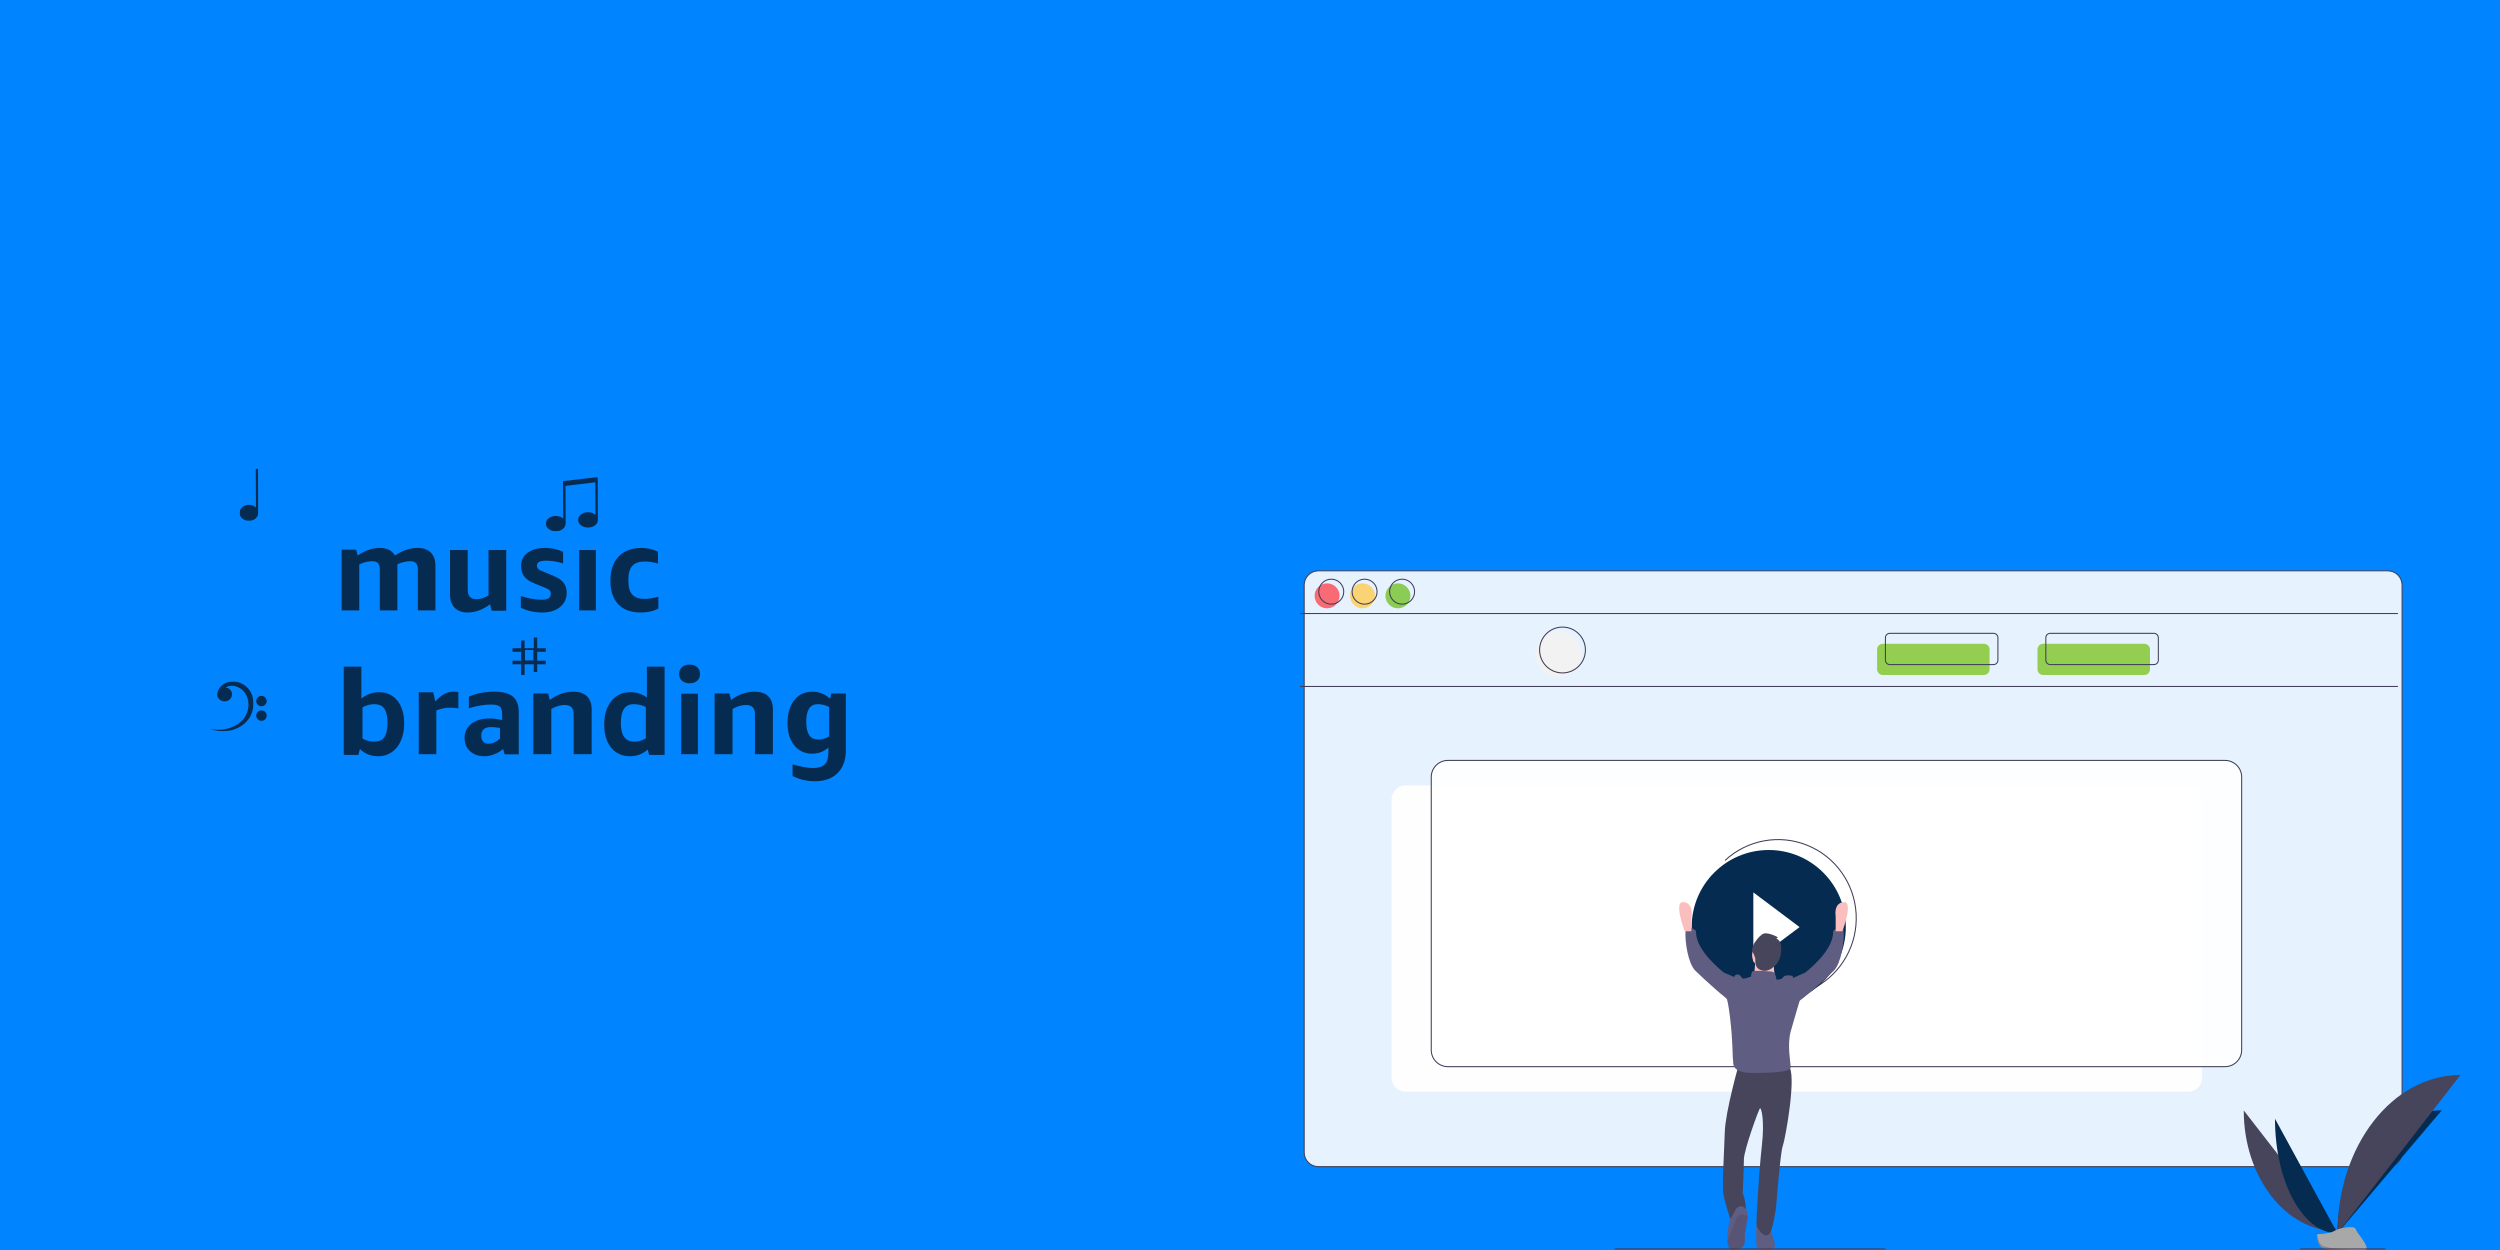
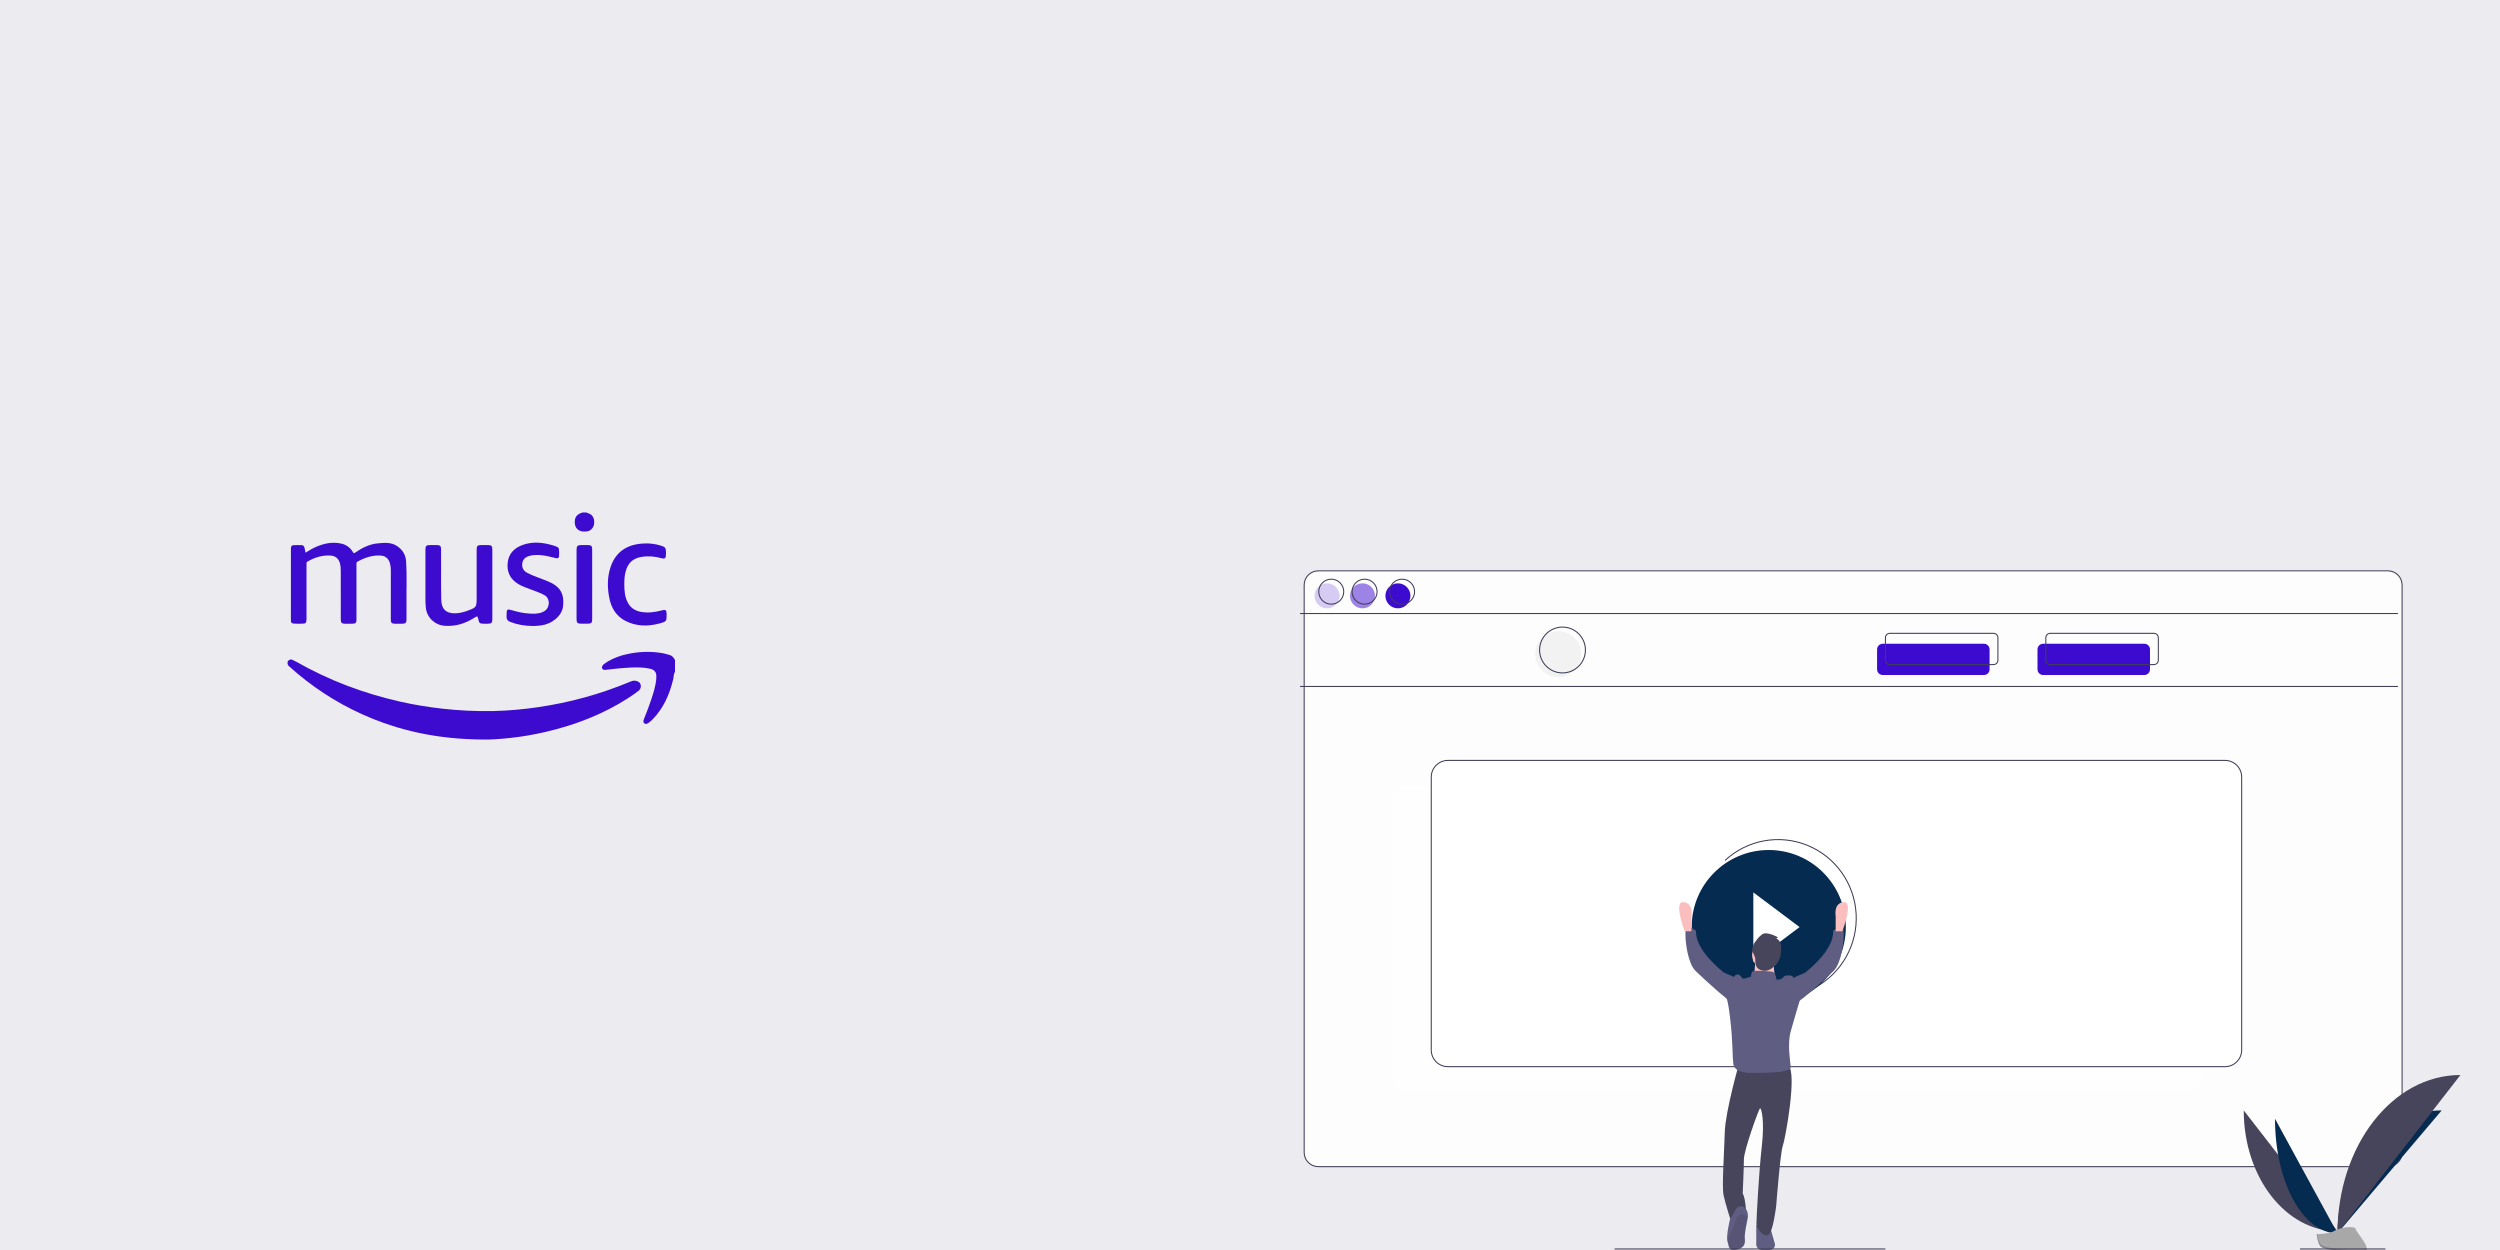
- <svg xmlns="http://www.w3.org/2000/svg" xmlns:xlink="http://www.w3.org/1999/xlink" width="1200px" height="600px" viewBox="0 0 1200 600" version="1.1">
-   <defs>
-     <polygon id="path-1" points="0 0 8 0 8 25 0 25" />
-     <polygon id="path-3" points="0 0 9 0 9 25 0 25" />
-     <polygon id="path-5" points="3e-05 0.108 20.678 0.108 20.678 24 3e-05 24" />
-     <polygon id="path-7" points="0 0 25 0 25 26 0 26" />
-   </defs>
-   <g id="music_branding_hero" stroke="none" stroke-width="1" fill="none" fill-rule="evenodd">
-     <rect fill="#0084FF" x="0" y="0" width="1200" height="600" />
-     <g id="undraw_media_player_ylg8" transform="translate(624, 274)">
-       <path d="M225.353,326 L221.879,326 C220.289,326 219,324.783 219,323.281 L219,314 L225.353,314 L227.907,322.843 C228.124,323.594 227.957,324.398 227.457,325.018 C226.956,325.637 226.178,326 225.353,326 L225.353,326 Z" id="Path" fill="#605D82" fill-rule="nonzero" />
-       <rect id="Rectangle" fill="#F2F2F2" fill-rule="nonzero" x="44" y="103" width="389" height="147" rx="6.612" />
-       <rect id="Rectangle" stroke="#3F3D56" stroke-width="0.5" fill-opacity="0.9" fill="#FFFFFF" x="2" y="0" width="527" height="286" rx="6.819" />
-       <line x1="0" y1="20.5" x2="527" y2="20.5" id="Path" stroke="#3F3D56" stroke-width="0.5" />
-       <line x1="0" y1="55.5" x2="527" y2="55.5" id="Path" stroke="#3F3D56" stroke-width="0.5" />
-       <circle id="Oval" fill="#F86B75" fill-rule="nonzero" cx="13" cy="12" r="6" />
-       <circle id="Oval" fill="#FAD375" fill-rule="nonzero" cx="30" cy="12" r="6" />
-       <circle id="Oval" fill="#8BCC55" fill-rule="nonzero" cx="47" cy="12" r="6" />
-       <circle id="Oval" stroke="#3F3D56" stroke-width="0.5" cx="15" cy="10" r="6" />
-       <circle id="Oval" stroke="#3F3D56" stroke-width="0.5" cx="31" cy="10" r="6" />
-       <circle id="Oval" stroke="#3F3D56" stroke-width="0.5" cx="49" cy="10" r="6" />
-       <circle id="Oval" fill="#F2F2F2" fill-rule="nonzero" cx="124" cy="40" r="11" />
-       <circle id="Oval" stroke="#3F3D56" stroke-width="0.5" cx="126" cy="38" r="11" />
-       <rect id="Rectangle" fill="#94CE51" fill-rule="nonzero" x="277" y="35" width="54" height="15" rx="2.712" />
-       <rect id="Rectangle" fill="#94CE51" fill-rule="nonzero" x="354" y="35" width="54" height="15" rx="2.712" />
-       <rect id="Rectangle" stroke="#3F3D56" stroke-width="0.5" x="281" y="30" width="54" height="15" rx="2.111" />
-       <rect id="Rectangle" stroke="#3F3D56" stroke-width="0.5" x="358" y="30" width="54" height="15" rx="2.111" />
-       <rect id="Rectangle" stroke="#3F3D56" stroke-width="0.5" fill-opacity="0.9" fill="#FFFFFF" x="63" y="91" width="389" height="147" rx="8.002" />
-       <path d="M247.214,200 C260.033,193.083 267.722,179.34 266.946,164.731 C266.171,150.122 257.07,137.28 243.592,131.775 C230.114,126.27 214.686,129.093 204,139.021 M221.952,156.186 L221.952,149.76 L244.472,166.744 L239.287,170.342" id="Shape" stroke="#3F3D56" stroke-width="0.5" />
-       <path d="M225,134 C204.565,134 188,150.565 188,171 C188,191.435 204.565,208 225,208 C245.435,208 262,191.435 262,171 C261.991,150.569 245.431,134.009 225,134 Z M217.6,187.65 L217.6,154.35 L239.8,171 L217.6,187.65 Z" id="Shape" fill="#052B50" fill-rule="nonzero" />
-       <path d="M210.774,236.399 C210.774,236.399 204.175,259.426 203.888,269.5 C203.601,279.575 202.454,295.694 203.315,299.723 C204.175,303.753 206.757,311.813 206.757,311.813 C206.757,311.813 212.208,305.192 214.216,308.934 C214.216,308.934 213.929,301.162 212.495,298.86 C212.495,298.86 213.069,286.771 213.069,282.453 C213.069,278.135 220.241,258.274 220.815,257.987 C221.388,257.699 223.11,263.456 221.675,276.12 C220.241,288.785 219.093,310.955 219.093,313.258 C219.093,315.561 222.536,320.166 224.831,318.727 C227.126,317.288 228.561,304.904 228.561,304.904 C228.561,304.904 230.569,278.999 231.716,276.12 C232.864,273.242 238.889,240.141 234.298,237.55 C229.708,234.959 210.774,236.399 210.774,236.399 Z" id="Path" fill="#46455B" fill-rule="nonzero" />
-       <path d="M214.837,310.897 C214.562,312.085 213.461,317.727 213.461,319.509 C213.461,321.291 214.562,324.558 209.883,325.746 C205.325,326.904 205.991,323.833 205.265,322.028 C205.246,321.98 205.226,321.933 205.204,321.885 C204.379,320.103 206.305,310.897 206.58,310.897 C206.742,310.897 208.044,308.539 209.09,306.594 C209.534,305.755 210.309,305.18 211.195,305.036 C212.08,304.891 212.979,305.192 213.633,305.853 C214.51,306.77 215.004,308.034 214.999,309.353 C215.008,309.873 214.953,310.392 214.837,310.897 Z" id="Path" fill="#605D82" fill-rule="nonzero" />
-       <path d="M214.832,311.414 C214.55,312.561 213.419,318.011 213.419,319.731 C213.419,321.452 214.55,324.607 209.744,325.754 C205.062,326.873 205.746,323.907 205,322.164 C205.811,320.024 207.782,315.427 209.178,311.414 C210.411,307.869 213.441,309.025 214.999,309.923 C215.008,310.425 214.952,310.926 214.832,311.414 L214.832,311.414 Z" id="Path" fill="#000000" fill-rule="nonzero" opacity="0.1" />
-       <circle id="Oval" fill="#FBBEBE" fill-rule="nonzero" cx="223.5" cy="184.5" r="6.5" />
-       <path d="M218.833,184.098 L218,194.169 L228,196 C228,196 226.889,187.15 227.722,185.318 C228.556,183.487 218.833,184.098 218.833,184.098 Z" id="Path" fill="#FBBEBE" fill-rule="nonzero" />
-       <path d="M226.612,192.39 C226.612,192.39 217.686,191.512 217.091,192.39 C216.702,193.112 216.498,193.916 216.496,194.733 C216.496,194.733 212.926,196.197 212.331,195.612 C211.736,195.026 211.14,193.269 209.355,193.855 C207.57,194.44 204,204.982 204,204.982 C204,204.982 204.893,201.761 206.38,214.06 C207.868,226.359 207.57,233.972 207.868,234.851 C208.165,235.729 206.38,241 217.091,241 C227.802,241 235.537,240.414 235.537,238.365 C235.537,236.315 233.752,227.53 235.537,221.088 C237.322,214.645 240,205.861 240,205.861 L236.43,194.44 C236.43,194.44 232.86,193.562 231.967,195.026 C231.074,196.49 228.694,196.197 228.694,196.197 C228.694,196.197 228.397,192.683 226.612,192.39 Z" id="Path" fill="#605D82" fill-rule="nonzero" />
-       <path d="M211,196.112 L203.539,192.877 C203.539,192.877 189.514,182.288 190.11,172.876 C190.11,172.876 185.336,168.465 185.037,173.171 C184.739,177.876 186.231,188.465 189.812,191.994 C193.393,195.524 205.628,206.7 207.419,206.994 C209.209,207.288 211,196.112 211,196.112 Z" id="Path" fill="#605D82" fill-rule="nonzero" />
-       <path d="M184.657,173 C184.657,173 179.091,158.456 184.071,159.016 C189.052,159.575 187.88,165.728 187.88,165.728 L187.88,173 L184.657,173 Z" id="Path" fill="#FBBEBE" fill-rule="nonzero" />
-       <path d="M235,196.112 L242.461,192.877 C242.461,192.877 256.487,182.288 255.89,172.876 C255.89,172.876 260.664,168.465 260.963,173.171 C261.261,177.876 259.769,188.465 256.188,191.994 C252.607,195.524 240.372,206.7 238.581,206.994 C236.791,207.288 235,196.112 235,196.112 Z" id="Path" fill="#605D82" fill-rule="nonzero" />
-       <path d="M260.343,173 C260.343,173 265.909,158.456 260.929,159.016 C255.948,159.575 257.12,165.728 257.12,165.728 L257.12,173 L260.343,173 Z" id="Path" fill="#FBBEBE" fill-rule="nonzero" />
-       <path d="M228.588,176.505 L229.437,175.935 C229.437,175.935 224.058,172.801 221.794,174.51 C219.529,176.22 218.963,177.645 218.397,178.215 C217.831,178.785 216.416,181.919 217.265,183.059 C218.114,184.199 217.831,184.433 218.397,185.456 C218.963,186.479 217.408,190.595 221.724,191.814 C226.04,193.033 229.437,187.904 230.003,186.764 C230.569,185.624 232.55,177.93 228.588,176.505 Z" id="Path" fill="#46455B" fill-rule="nonzero" />
-       <path d="M453,259 C453,291.059 473.127,317 498,317" id="Path" fill="#46455B" fill-rule="nonzero" />
-       <path d="M498,318 C498,285.389 520.363,259 548,259" id="Path" fill="#052B50" fill-rule="nonzero" />
-       <path d="M468,263 C468,293.4 481.418,318 498,318" id="Path" fill="#052B50" fill-rule="nonzero" />
-       <path d="M498,318 C498,275.992 524.389,242 557,242" id="Path" fill="#46455B" fill-rule="nonzero" />
-       <path d="M488,318.432 C488,318.432 494.45,318.236 496.394,316.873 C498.338,315.51 506.315,313.883 506.797,316.069 C507.28,318.255 516.49,326.94 509.209,326.998 C501.927,327.056 492.289,325.881 490.349,324.717 C488.409,323.554 488,318.432 488,318.432 Z" id="Path" fill="#A8A8A8" fill-rule="nonzero" />
-       <path d="M509.34,326.199 C502.058,326.26 492.419,325.027 490.479,323.806 C489.001,322.876 488.412,319.539 488.215,318 C488.079,318.006 488,318.009 488,318.009 C488,318.009 488.409,323.384 490.349,324.605 C492.289,325.826 501.928,327.059 509.21,326.998 C511.312,326.98 512.038,326.208 511.998,325.063 C511.706,325.755 510.905,326.186 509.34,326.199 Z" id="Path" fill="#000000" fill-rule="nonzero" opacity="0.2" />
-       <line x1="151" y1="325.5" x2="281" y2="325.5" id="Path" stroke="#3F3D56" stroke-width="0.5" />
-       <line x1="480" y1="325.5" x2="521" y2="325.5" id="Path" stroke="#3F3D56" stroke-width="0.5" />
+ <svg xmlns="http://www.w3.org/2000/svg" width="1200" height="600" viewBox="0 0 1200 600" fill="none">
+   <g id="music_branding_hero" clip-path="url(#clip0)">
+     <rect width="1200" height="600" fill="#3D0ACF" fill-opacity="0.02" />
+     <g id="undraw_media_player_ylg8">
+       <path id="Path" d="M849.353 600H845.879C844.289 600 843 598.783 843 597.281V588H849.353L851.907 596.843C852.124 597.594 851.957 598.398 851.457 599.018C850.956 599.637 850.178 600 849.353 600H849.353Z" fill="#605D82" />
+       <rect id="Rectangle" x="668" y="377" width="389" height="147" rx="6.612" fill="#F2F2F2" />
+       <rect id="Rectangle_2" x="626" y="274" width="527" height="286" rx="6.819" fill="white" fill-opacity="0.9" stroke="#3F3D56" stroke-width="0.5" />
+       <path id="Path_2" d="M624 294.5H1151" stroke="#3F3D56" stroke-width="0.5" />
+       <path id="Path_3" d="M624 329.5H1151" stroke="#3F3D56" stroke-width="0.5" />
+       <circle id="Oval" cx="637" cy="286" r="6" fill="#3D0ACF" fill-opacity="0.2" />
+       <circle id="Oval_2" cx="654" cy="286" r="6" fill="#3D0ACF" fill-opacity="0.5" />
+       <circle id="Oval_3" cx="671" cy="286" r="6" fill="#3D0ACF" />
+       <circle id="Oval_4" cx="639" cy="284" r="6" stroke="#3F3D56" stroke-width="0.5" />
+       <circle id="Oval_5" cx="655" cy="284" r="6" stroke="#3F3D56" stroke-width="0.5" />
+       <circle id="Oval_6" cx="673" cy="284" r="6" stroke="#3F3D56" stroke-width="0.5" />
+       <circle id="Oval_7" cx="748" cy="314" r="11" fill="#F2F2F2" />
+       <circle id="Oval_8" cx="750" cy="312" r="11" stroke="#3F3D56" stroke-width="0.5" />
+       <rect id="Rectangle_3" x="901" y="309" width="54" height="15" rx="2.712" fill="#3D0ACF" />
+       <rect id="Rectangle_4" x="978" y="309" width="54" height="15" rx="2.712" fill="#3D0ACF" />
+       <rect id="Rectangle_5" x="905" y="304" width="54" height="15" rx="2.111" stroke="#3F3D56" stroke-width="0.5" />
+       <rect id="Rectangle_6" x="982" y="304" width="54" height="15" rx="2.111" stroke="#3F3D56" stroke-width="0.5" />
+       <rect id="Rectangle_7" x="687" y="365" width="389" height="147" rx="8.002" fill="white" fill-opacity="0.9" stroke="#3F3D56" stroke-width="0.5" />
+       <path id="Shape" d="M845.952 423.76L846.102 423.56L845.702 423.258V423.76H845.952ZM868.472 440.744L868.614 440.95L868.898 440.753L868.622 440.545L868.472 440.744ZM871.332 474.22C884.237 467.257 891.977 453.422 891.196 438.718L890.697 438.744C891.467 453.257 883.828 466.909 871.095 473.78L871.332 474.22ZM891.196 438.718C890.415 424.013 881.255 411.086 867.686 405.544L867.497 406.007C880.886 411.475 889.926 424.232 890.697 438.744L891.196 438.718ZM867.686 405.544C854.118 400.002 838.587 402.844 827.83 412.837L828.17 413.204C838.785 403.343 854.109 400.538 867.497 406.007L867.686 405.544ZM846.202 430.186V423.76H845.702V430.186H846.202ZM845.801 423.959L868.321 440.944L868.622 440.545L846.102 423.56L845.801 423.959ZM868.329 440.539L863.145 444.136L863.43 444.547L868.614 440.95L868.329 440.539Z" fill="#3F3D56" />
+       <path id="Shape_2" fill-rule="evenodd" clip-rule="evenodd" d="M812 445C812 424.565 828.565 408 849 408C869.431 408.009 885.991 424.569 886 445C886 465.435 869.435 482 849 482C828.565 482 812 465.435 812 445ZM863.8 445L841.6 428.35V461.65L863.8 445Z" fill="#052B50" />
+       <path id="Path_4" d="M834.774 510.399C834.774 510.399 828.175 533.426 827.888 543.5C827.601 553.575 826.454 569.694 827.315 573.723C828.175 577.753 830.757 585.813 830.757 585.813C830.757 585.813 836.208 579.192 838.216 582.934C838.216 582.934 837.929 575.162 836.495 572.86C836.495 572.86 837.069 560.771 837.069 556.453C837.069 552.135 844.241 532.274 844.815 531.987C845.388 531.699 847.11 537.456 845.675 550.12C844.241 562.785 843.093 584.955 843.093 587.258C843.093 589.561 846.536 594.166 848.831 592.727C851.126 591.288 852.561 578.904 852.561 578.904C852.561 578.904 854.569 552.999 855.716 550.12C856.864 547.242 862.889 514.141 858.298 511.55C853.708 508.959 834.774 510.399 834.774 510.399Z" fill="#46455B" />
+       <path id="Path_5" d="M838.837 584.897C838.562 586.085 837.461 591.727 837.461 593.509C837.461 595.291 838.562 598.558 833.883 599.746C829.325 600.904 829.991 597.833 829.265 596.028C829.246 595.98 829.226 595.933 829.204 595.885C828.379 594.103 830.305 584.897 830.58 584.897C830.742 584.897 832.044 582.539 833.09 580.594C833.534 579.755 834.309 579.18 835.195 579.036C836.08 578.891 836.979 579.192 837.633 579.853C838.51 580.77 839.004 582.034 838.999 583.353C839.008 583.873 838.953 584.392 838.837 584.897Z" fill="#605D82" />
+       <path id="Path_6" opacity="0.1" d="M838.832 585.414C838.55 586.561 837.419 592.011 837.419 593.731C837.419 595.452 838.55 598.607 833.744 599.754C829.062 600.873 829.746 597.907 829 596.164C829.811 594.024 831.782 589.427 833.178 585.414C834.411 581.869 837.441 583.025 838.999 583.923C839.008 584.425 838.952 584.926 838.832 585.414Z" fill="black" />
+       <circle id="Oval_9" cx="847.5" cy="458.5" r="6.5" fill="#FBBEBE" />
+       <path id="Path_7" d="M842.833 458.098L842 468.169L852 470C852 470 850.889 461.15 851.722 459.318C852.556 457.487 842.833 458.098 842.833 458.098Z" fill="#FBBEBE" />
+       <path id="Path_8" d="M850.612 466.39C850.612 466.39 841.686 465.512 841.091 466.39C840.702 467.112 840.498 467.916 840.496 468.733C840.496 468.733 836.926 470.197 836.331 469.612C835.736 469.026 835.14 467.269 833.355 467.855C831.57 468.44 828 478.982 828 478.982C828 478.982 828.893 475.761 830.38 488.06C831.868 500.359 831.57 507.972 831.868 508.851C832.165 509.729 830.38 515 841.091 515C851.802 515 859.537 514.414 859.537 512.365C859.537 510.315 857.752 501.53 859.537 495.088C861.322 488.645 864 479.861 864 479.861L860.43 468.44C860.43 468.44 856.86 467.562 855.967 469.026C855.074 470.49 852.694 470.197 852.694 470.197C852.694 470.197 852.397 466.683 850.612 466.39Z" fill="#605D82" />
+       <path id="Path_9" d="M835 470.112L827.539 466.877C827.539 466.877 813.514 456.288 814.11 446.876C814.11 446.876 809.336 442.465 809.037 447.171C808.739 451.876 810.231 462.465 813.812 465.994C817.393 469.524 829.628 480.7 831.419 480.994C833.209 481.288 835 470.112 835 470.112Z" fill="#605D82" />
+       <path id="Path_10" d="M808.657 447C808.657 447 803.091 432.456 808.071 433.016C813.052 433.575 811.88 439.728 811.88 439.728V447L808.657 447Z" fill="#FBBEBE" />
+       <path id="Path_11" d="M859 470.112L866.461 466.877C866.461 466.877 880.487 456.288 879.89 446.876C879.89 446.876 884.664 442.465 884.963 447.171C885.261 451.876 883.769 462.465 880.188 465.994C876.607 469.524 864.372 480.7 862.581 480.994C860.791 481.288 859 470.112 859 470.112Z" fill="#605D82" />
+       <path id="Path_12" d="M884.343 447C884.343 447 889.909 432.456 884.929 433.016C879.948 433.575 881.12 439.728 881.12 439.728V447L884.343 447Z" fill="#FBBEBE" />
+       <path id="Path_13" d="M852.588 450.505L853.437 449.935C853.437 449.935 848.058 446.801 845.794 448.51C843.529 450.22 842.963 451.645 842.397 452.215C841.831 452.785 840.416 455.919 841.265 457.059C842.114 458.199 841.831 458.433 842.397 459.456C842.963 460.479 841.408 464.595 845.724 465.814C850.04 467.033 853.437 461.904 854.003 460.764C854.569 459.624 856.55 451.93 852.588 450.505Z" fill="#46455B" />
+       <path id="Path_14" d="M1077 533C1077 565.059 1097.13 591 1122 591L1077 533Z" fill="#46455B" />
+       <path id="Path_15" d="M1122 592C1122 559.389 1144.36 533 1172 533L1122 592Z" fill="#052B50" />
+       <path id="Path_16" d="M1092 537C1092 567.4 1105.42 592 1122 592L1092 537Z" fill="#052B50" />
+       <path id="Path_17" d="M1122 592C1122 549.992 1148.39 516 1181 516L1122 592Z" fill="#46455B" />
+       <path id="Path_18" d="M1112 592.432C1112 592.432 1118.45 592.236 1120.39 590.873C1122.34 589.51 1130.32 587.883 1130.8 590.069C1131.28 592.255 1140.49 600.94 1133.21 600.998C1125.93 601.056 1116.29 599.881 1114.35 598.717C1112.41 597.554 1112 592.432 1112 592.432Z" fill="#A8A8A8" />
+       <path id="Path_19" opacity="0.2" d="M1133.34 600.199C1126.06 600.26 1116.42 599.027 1114.48 597.806C1113 596.876 1112.41 593.539 1112.22 592C1112.08 592.006 1112 592.009 1112 592.009C1112 592.009 1112.41 597.384 1114.35 598.605C1116.29 599.826 1125.93 601.059 1133.21 600.998C1135.31 600.98 1136.04 600.208 1136 599.063C1135.71 599.755 1134.9 600.186 1133.34 600.199Z" fill="black" />
+       <path id="Path_20" d="M775 599.5H905" stroke="#3F3D56" stroke-width="0.5" />
+       <path id="Path_21" d="M1104 599.5H1145" stroke="#3F3D56" stroke-width="0.5" />
    </g>
-     <g id="Group" transform="translate(101, 225)">
-       <g id="Group-3" transform="translate(104, 4)">
-         <mask id="mask-2" fill="white">
-           <use xlink:href="#path-1" />
-         </mask>
-         <g id="Clip-2" />
+     <g id="Frame" clip-path="url(#clip1)">
+       <g id="x36 FuVki.tif 1">
+         <g id="Group">
+           <path id="Vector" d="M324 322.491C323.268 323.501 323.441 324.739 323.177 325.864C321.438 333.242 318.501 339.998 313.075 345.481C312.469 346.094 311.793 346.662 311.071 347.129C310.548 347.464 309.9 347.695 309.279 347.199C308.647 346.694 308.797 346.01 308.993 345.433C309.423 344.163 310 342.941 310.468 341.682C312.132 337.2 313.837 332.728 314.728 328.008C314.923 326.978 315.046 325.921 315.055 324.875C315.076 322.58 314.185 321.482 311.953 320.972C308.832 320.261 305.667 320.289 302.487 320.44C298.489 320.63 294.518 321.07 290.547 321.543C289.967 321.613 289.408 321.45 289.08 320.902C288.762 320.372 289.001 319.897 289.287 319.433C289.64 318.865 290.194 318.527 290.726 318.176C294.388 315.75 298.473 314.389 302.755 313.628C307.997 312.696 313.266 312.612 318.517 313.617C319.506 313.807 320.459 314.167 321.438 314.412C322.759 314.742 323.402 315.754 324 316.832C324 318.72 324 320.605 324 322.491Z" fill="#3D0ACF" />
+           <path id="Vector_2" d="M281.427 246C281.754 246.072 282.054 246.235 282.134 246.26C284.427 246.98 285.275 248.621 285.216 250.906C285.159 253.034 283.777 254.808 281.677 255.082C277.319 255.648 275.337 252.986 275.999 249.316C276.221 248.076 276.987 247.17 278.133 246.568C278.429 246.412 279.061 246.179 279.592 245.998C280.574 246 280.443 246 281.427 246Z" fill="#3D0ACF" />
+           <path id="Vector_3" d="M231.673 354.973C210.108 354.814 191.357 350.791 173.508 342.689C160.829 336.932 149.354 329.341 139.007 320.053C138.639 319.722 138.271 319.365 138.127 318.894C137.939 318.271 137.898 317.603 138.425 317.101C138.948 316.603 139.582 316.369 140.296 316.693C140.978 317.003 141.664 317.318 142.314 317.689C157.976 326.611 174.67 332.866 192.246 336.823C198.742 338.286 205.309 339.354 211.933 340.12C220.289 341.084 228.661 341.485 237.06 341.297C244.161 341.138 251.219 340.47 258.255 339.445C273.485 337.224 288.194 333.192 302.385 327.256C303.067 326.971 303.763 326.69 304.556 326.718C305.906 326.765 307.004 327.354 307.42 328.368C307.861 329.441 307.572 330.74 306.47 331.601C304.926 332.805 303.315 333.93 301.669 334.992C289.435 342.9 276.04 348.007 261.896 351.314C256.32 352.618 250.685 353.587 245.002 354.203C239.927 354.746 234.83 355.104 231.673 354.973Z" fill="#3D0ACF" />
+           <path id="Vector_4" d="M146.67 265.281C148.284 264.297 149.836 263.316 151.516 262.576C155.389 260.871 159.383 259.993 163.618 260.883C166.146 261.413 168.112 262.757 169.394 265.014C169.683 265.521 169.819 265.709 170.444 265.277C173.727 263.006 177.275 261.195 181.294 260.813C184.497 260.509 187.793 260.179 190.727 262.187C193.344 263.977 194.748 266.465 194.939 269.544C195.369 276.472 195.037 283.413 195.119 290.347C195.146 292.722 195.142 295.099 195.117 297.473C195.103 298.936 194.68 299.346 193.207 299.377C191.959 299.405 190.707 299.407 189.459 299.377C188.002 299.341 187.59 298.906 187.59 297.442C187.588 289.448 187.588 281.454 187.599 273.461C187.602 272.358 187.429 271.285 187.129 270.239C186.504 268.071 184.874 266.753 182.592 266.651C178.591 266.472 174.959 267.692 171.519 269.637C170.976 269.945 171.103 270.371 171.103 270.789C171.099 278.443 171.103 286.098 171.103 293.752C171.103 295.033 171.11 296.317 171.101 297.598C171.092 298.859 170.694 299.321 169.435 299.368C168.073 299.42 166.707 299.414 165.346 299.373C164.048 299.334 163.627 298.884 163.584 297.546C163.552 296.604 163.577 295.66 163.577 294.718C163.577 287.857 163.584 280.993 163.575 274.131C163.573 272.779 163.502 271.441 163.088 270.122C162.404 267.939 160.859 266.807 158.683 266.669C154.694 266.418 151.025 267.554 147.597 269.556C146.988 269.911 147.122 270.439 147.122 270.943C147.118 279.541 147.122 288.137 147.12 296.735C147.12 297.186 147.07 297.636 147.049 298.087C147.015 298.863 146.554 299.266 145.831 299.318C144.169 299.436 142.503 299.454 140.844 299.309C139.987 299.235 139.63 298.691 139.63 297.84C139.641 286.265 139.644 274.688 139.639 263.113C139.639 262.232 140.073 261.725 140.898 261.682C142.18 261.614 143.471 261.625 144.756 261.675C145.501 261.702 146.017 262.092 146.156 262.9C146.29 263.661 146.481 264.412 146.67 265.281Z" fill="#3D0ACF" />
+           <path id="Vector_5" d="M236.317 280.46C236.317 286.077 236.319 291.693 236.317 297.312C236.317 298.897 235.892 299.341 234.328 299.377C233.496 299.395 232.662 299.4 231.83 299.375C230.366 299.329 229.961 298.983 229.673 297.588C229.252 295.556 229.25 295.549 227.515 296.635C223.228 299.32 218.634 300.749 213.495 300.378C208.73 300.033 204.918 296.472 204.407 291.752C204.236 290.172 204.202 288.599 204.202 287.019C204.202 279.29 204.205 271.561 204.207 263.834C204.207 262.046 204.612 261.636 206.396 261.627C207.494 261.62 208.592 261.616 209.69 261.629C211.256 261.65 211.715 262.098 211.722 263.669C211.736 266.798 211.722 269.926 211.729 273.055C211.74 278.031 211.658 283.009 211.804 287.981C211.924 292.085 213.779 294.376 218.246 294.39C220.146 294.396 221.978 293.984 223.769 293.382C223.876 293.346 223.979 293.303 224.085 293.264C228.791 291.544 228.791 291.544 228.791 286.625C228.791 279.084 228.791 271.545 228.793 264.004C228.793 261.996 229.163 261.629 231.173 261.627C232.232 261.625 233.294 261.611 234.353 261.632C235.853 261.659 236.308 262.118 236.31 263.613C236.315 269.229 236.312 274.846 236.312 280.465C236.312 280.46 236.315 280.46 236.317 280.46Z" fill="#3D0ACF" />
+           <path id="Vector_6" d="M256.136 300.489C252.02 300.464 248.442 299.882 244.991 298.544C243.691 298.041 243.048 297.211 243.152 295.807C243.202 295.132 243.143 294.449 243.204 293.774C243.302 292.69 243.741 292.38 244.789 292.665C247.035 293.274 249.265 293.966 251.583 294.24C253.909 294.514 256.241 294.811 258.582 294.354C260.839 293.912 263.053 292.846 263.392 289.896C263.572 288.339 262.896 286.629 261.594 285.819C259.657 284.615 257.48 284.006 255.395 283.161C253.172 282.26 250.849 281.608 248.774 280.349C244.741 277.904 243.118 274.287 243.739 269.723C244.309 265.528 247.023 262.961 250.847 261.578C255.807 259.782 260.785 260.38 265.713 261.865C266.213 262.017 266.699 262.218 267.188 262.402C267.804 262.633 268.261 263.101 268.313 263.715C268.409 264.835 268.438 265.978 268.327 267.097C268.252 267.833 267.654 268.122 266.883 267.934C265.204 267.529 263.537 267.045 261.837 266.769C259.223 266.345 256.584 266.128 253.977 266.884C252.154 267.412 250.919 268.528 250.681 270.463C250.433 272.458 251.224 273.97 253.029 274.937C255.984 276.519 259.196 277.479 262.285 278.74C263.822 279.367 265.32 280.064 266.663 281.047C270.018 283.501 270.63 286.797 270.293 290.786C269.868 295.839 264.544 299.597 259.771 300.197C258.414 300.371 257.061 300.428 256.136 300.489Z" fill="#3D0ACF" />
+           <path id="Vector_7" d="M299.653 280.503C299.698 283.682 299.896 286.736 301.48 289.52C302.81 291.856 304.883 293.147 307.438 293.654C310.932 294.347 314.376 293.871 317.781 292.961C319.527 292.495 319.959 292.846 319.972 294.659C319.997 298.175 320 298.331 316.563 299.257C310.862 300.792 305.217 300.713 299.889 297.847C295.527 295.499 293.343 291.533 292.436 286.885C291.499 282.083 291.463 277.234 292.97 272.505C295.095 265.84 299.689 262.044 306.652 261.088C310.368 260.579 314.01 260.844 317.581 262.023C319.297 262.592 319.64 263.044 319.654 264.887C319.659 265.34 319.663 265.793 319.654 266.243C319.615 268.02 319.147 268.392 317.406 267.912C314.312 267.058 311.198 266.771 308.009 267.298C302.474 268.215 300.735 271.697 299.973 275.871C299.694 277.431 299.689 279.014 299.653 280.503Z" fill="#3D0ACF" />
+           <path id="Vector_8" d="M284.25 280.56C284.25 286.138 284.252 291.716 284.25 297.296C284.25 298.883 283.83 299.336 282.275 299.37C281.102 299.397 279.927 299.395 278.754 299.37C277.183 299.336 276.751 298.865 276.749 297.185C276.742 291.229 276.749 285.275 276.749 279.319C276.749 274.194 276.747 269.066 276.751 263.941C276.753 262.044 277.176 261.632 279.097 261.627C280.156 261.625 281.218 261.611 282.277 261.629C283.782 261.657 284.241 262.121 284.243 263.597C284.248 269.25 284.246 274.905 284.246 280.557C284.246 280.56 284.248 280.56 284.25 280.56Z" fill="#3D0ACF" />
+         </g>
      </g>
-       <path d="M99.566,68 L99.566,48.266 C99.566,45.681 98.392,44.388 96.042,44.388 C93.963,44.388 91.864,44.882 89.746,45.871 L89.746,68 L81.312,68 L81.312,48.266 C81.312,45.681 80.137,44.388 77.788,44.388 C75.632,44.388 73.513,44.901 71.434,45.928 L71.434,68 L63,68 L63,38.856 L69.932,38.856 L70.683,41.65 C72.724,40.319 74.563,39.378 76.2,38.827 C77.836,38.276 79.521,38 81.254,38 C84.72,38 87.166,39.217 88.591,41.65 C90.555,40.357 92.403,39.426 94.136,38.856 C95.869,38.285 97.66,38 99.508,38 C102.204,38 104.293,38.741 105.776,40.224 C107.259,41.707 108,43.779 108,46.441 L108,68 L99.566,68 Z M135.017,68.144 L134.203,65.065 C130.75,67.688 127.142,69 123.379,69 C120.741,69 118.685,68.23 117.211,66.69 C115.737,65.15 115,63.03 115,60.331 L115,39 L123.496,39 L123.496,57.992 C123.496,61.072 124.853,62.612 127.569,62.612 C129.586,62.612 131.565,62.004 133.504,60.787 L133.504,39 L142,39 L142,68.144 L135.017,68.144 Z M163.382,60.02 C163.382,59.258 163.165,58.667 162.729,58.247 C162.293,57.828 161.412,57.37 160.085,56.875 L155.651,55.101 C153.339,54.186 151.672,53.062 150.649,51.727 C149.625,50.392 149.114,48.696 149.114,46.637 C149.114,44.044 150.146,41.956 152.212,40.374 C154.277,38.791 157.034,38 160.483,38 C163.667,38 166.604,38.629 169.295,39.887 L169.295,45.435 C166.414,44.558 163.724,44.12 161.222,44.12 C159.668,44.12 158.531,44.311 157.811,44.692 C157.091,45.073 156.731,45.683 156.731,46.522 C156.731,47.17 156.949,47.695 157.385,48.095 C157.821,48.495 158.74,48.982 160.142,49.554 L164.463,51.327 C166.812,52.28 168.489,53.386 169.494,54.644 C170.498,55.902 171,57.542 171,59.563 C171,62.384 169.929,64.663 167.788,66.398 C165.647,68.133 162.833,69 159.346,69 C155.443,69 151.994,68.218 149,66.655 L149,61.107 C152.752,62.289 156.182,62.88 159.289,62.88 C162.018,62.88 163.382,61.927 163.382,60.02 Z M177,68 L177,39 L185,39 L185,68 L177,68 Z M215,67.081 C213.952,67.701 212.69,68.176 211.215,68.506 C209.74,68.835 208.207,69 206.615,69 C201.879,69 198.26,67.682 195.756,65.045 C193.252,62.408 192,58.609 192,53.645 C192,48.721 193.32,44.882 195.959,42.129 C198.599,39.376 202.267,38 206.965,38 C209.798,38 212.419,38.62 214.825,39.861 L214.825,45.503 C212.535,44.844 210.439,44.514 208.537,44.514 C205.819,44.514 203.82,45.202 202.539,46.579 C201.258,47.955 200.618,50.136 200.618,53.122 L200.618,53.936 C200.618,56.883 201.249,59.045 202.51,60.421 C203.772,61.798 205.722,62.486 208.362,62.486 C210.264,62.486 212.477,62.137 215,61.439 L215,67.081 Z M64,137.37 L64,95 L72.451,95 L72.451,110.345 C73.57,109.391 74.882,108.637 76.387,108.083 C77.892,107.53 79.378,107.253 80.844,107.253 C84.588,107.253 87.549,108.608 89.73,111.318 C91.91,114.028 93,117.693 93,122.312 C93,125.327 92.498,128.018 91.495,130.385 C90.492,132.751 89.045,134.612 87.154,135.967 C85.263,137.322 83.083,138 80.613,138 C78.838,138 77.178,137.695 75.635,137.084 C74.091,136.473 72.798,135.614 71.756,134.507 L71.004,137.37 L64,137.37 Z M78.681,113 C76.671,113 74.778,113.511 73,114.533 L73,129.467 C74.7,130.489 76.594,131 78.681,131 C80.845,131 82.44,130.281 83.464,128.842 C84.488,127.404 85,125.133 85,122.028 C85,118.886 84.498,116.596 83.493,115.158 C82.488,113.719 80.884,113 78.681,113 Z M100,137 L100,107.291 L106.93,107.291 L107.97,111.709 C109.51,110.004 110.963,108.793 112.33,108.076 C113.697,107.359 115.15,107 116.69,107 C117.421,107 118.191,107.058 119,107.174 L119,115.023 C117.922,114.791 116.728,114.674 115.419,114.674 C112.917,114.674 110.588,115.12 108.432,116.012 L108.432,137 L100,137 Z M141.205,137.085 L140.495,134.511 C139.274,135.579 137.866,136.427 136.27,137.056 C134.675,137.685 133.129,138 131.632,138 C128.717,138 126.383,137.199 124.63,135.598 C122.877,133.996 122,131.861 122,129.192 C122,127.362 122.473,125.751 123.418,124.359 C124.364,122.967 125.723,121.871 127.495,121.07 C129.268,120.269 131.356,119.869 133.759,119.869 C135.65,119.869 137.738,120.117 140.023,120.613 L140.023,117.753 C140.023,115.999 139.648,114.798 138.9,114.149 C138.152,113.501 136.773,113.177 134.764,113.177 C131.533,113.177 127.968,113.768 124.068,114.95 L124.068,109.402 C125.526,108.678 127.358,108.096 129.564,107.658 C131.77,107.219 134.015,107 136.3,107 C140.358,107 143.322,107.791 145.193,109.374 C147.064,110.956 148,113.444 148,116.838 L148,137.085 L141.205,137.085 Z M133.524,132 C134.428,132 135.358,131.783 136.316,131.348 C137.274,130.914 138.169,130.321 139,129.57 L139,124.415 C137.41,124.138 135.982,124 134.717,124 C131.572,124 130,125.383 130,128.148 C130,129.373 130.307,130.321 130.922,130.993 C131.536,131.664 132.404,132 133.524,132 Z M174.376,137 L174.376,117.894 C174.376,116.335 174.021,115.194 173.312,114.471 C172.603,113.749 171.52,113.388 170.063,113.388 C167.897,113.388 165.751,114.034 163.624,115.327 L163.624,137 L155,137 L155,107.856 L162.089,107.856 L162.916,110.992 C166.46,108.331 170.24,107 174.257,107 C177.053,107 179.21,107.732 180.726,109.196 C182.242,110.66 183,112.741 183,115.441 L183,137 L174.376,137 Z M210.604,137.37 L209.906,134.794 C207.499,136.931 204.645,138 201.345,138 C198.9,138 196.745,137.399 194.882,136.196 C193.018,134.994 191.572,133.248 190.543,130.957 C189.514,128.667 189,125.976 189,122.884 C189,118.151 190.145,114.362 192.436,111.519 C194.726,108.675 197.754,107.253 201.52,107.253 C204.587,107.253 207.246,108.112 209.498,109.83 L209.498,95 L218,95 L218,137.37 L210.604,137.37 Z M203.588,131 C205.471,131 207.275,130.47 209,129.41 L209,114.42 C207.314,113.473 205.373,113 203.176,113 C201.098,113 199.549,113.748 198.529,115.243 C197.51,116.738 197,119 197,122.028 C197,125.057 197.539,127.309 198.618,128.785 C199.696,130.262 201.353,131 203.588,131 Z M226,137 L226,108 L234,108 L234,137 L226,137 Z M230,103 C228.492,103 227.282,102.596 226.369,101.788 C225.456,100.981 225,99.885 225,98.5 C225,97.115 225.456,96.019 226.369,95.212 C227.282,94.404 228.492,94 230,94 C231.508,94 232.718,94.404 233.631,95.212 C234.544,96.019 235,97.115 235,98.5 C235,99.885 234.544,100.981 233.631,101.788 C232.718,102.596 231.508,103 230,103 Z M261.376,137 L261.376,117.894 C261.376,116.335 261.021,115.194 260.312,114.471 C259.603,113.749 258.52,113.388 257.063,113.388 C254.897,113.388 252.751,114.034 250.624,115.327 L250.624,137 L242,137 L242,107.856 L249.089,107.856 L249.916,110.992 C253.46,108.331 257.24,107 261.257,107 C264.053,107 266.21,107.732 267.726,109.196 C269.242,110.66 270,112.741 270,115.441 L270,137 L261.376,137 Z M296.635,133.817 C294.427,135.782 291.833,136.765 288.851,136.765 C285.249,136.765 282.373,135.426 280.224,132.748 C278.075,130.07 277,126.496 277,122.027 C277,117.48 278.084,113.839 280.253,111.103 C282.422,108.368 285.326,107 288.967,107 C290.593,107 292.123,107.289 293.556,107.867 C294.989,108.445 296.267,109.293 297.39,110.41 L298.029,107.867 L305,107.867 L305,135.089 C305,139.789 303.683,143.45 301.05,146.07 C298.416,148.69 294.776,150 290.129,150 C286.372,150 282.809,149.172 279.44,147.515 L279.44,141.851 C283.274,143.045 286.585,143.642 289.373,143.642 C291.929,143.642 293.779,143.055 294.921,141.88 C296.064,140.705 296.635,138.788 296.635,136.129 L296.635,133.817 Z M291.901,130 C292.78,130 293.668,129.858 294.565,129.574 C295.463,129.289 296.274,128.901 297,128.408 L297,114.421 C295.434,113.474 293.601,113 291.5,113 C287.833,113 286,115.805 286,121.415 C286,124.333 286.477,126.494 287.432,127.896 C288.387,129.299 289.877,130 291.901,130 Z" id="primemusicbranding" fill="#052B50" fill-rule="nonzero" />
-       <g id="Group-3" transform="translate(14, 0)">
-         <mask id="mask-4" fill="white">
-           <use xlink:href="#path-3" />
-         </mask>
-         <g id="Clip-2" />
-         <path d="M9,21.176 L9,21.17 L9,21.163 L8.886,0 L7.766,0 L7.851,18.622 C7.03,17.811 5.825,17.299 4.48,17.299 C2.006,17.299 0,19.032 0,21.17 C0,23.308 2.006,25 4.48,25 C6.933,25 8.925,23.423 8.959,21.143 L9,21.143 L9,21.176 Z" id="Fill-1" fill="#052B50" mask="url(#mask-4)" />
-       </g>
-       <g id="Group-8" transform="translate(0, 102)">
-         <g id="Group-3">
-           <mask id="mask-6" fill="white">
-             <use xlink:href="#path-5" />
-           </mask>
-           <g id="Clip-2" />
-           <path d="M18.168,3.519 C17.105,2.27 15.722,1.343 14.31,0.791 C14.133,0.72 13.958,0.653 13.779,0.598 L13.514,0.511 L13.36,0.462 L13.241,0.43 L12.997,0.365 L12.707,0.297 C12.513,0.252 12.339,0.226 12.155,0.197 C11.427,0.095 10.709,0.081 10.034,0.153 C8.677,0.289 7.514,0.733 6.598,1.241 C5.68,1.759 5.026,2.387 4.582,2.952 C4.134,3.518 3.893,4.027 3.749,4.378 C3.679,4.554 3.634,4.692 3.609,4.789 C3.6,4.818 3.593,4.842 3.587,4.863 C3.389,5.272 3.272,5.726 3.26,6.205 C3.216,8.075 4.771,9.625 6.734,9.667 C8.697,9.71 10.324,8.228 10.369,6.359 C10.411,4.585 9.011,3.101 7.191,2.918 C7.281,2.876 7.368,2.834 7.461,2.793 C8.237,2.443 9.168,2.184 10.179,2.168 C11.189,2.146 12.263,2.385 13.33,2.885 C14.397,3.374 15.384,4.101 16.177,5.051 C16.57,5.527 16.922,6.053 17.212,6.623 C17.496,7.196 17.731,7.807 17.903,8.445 C18.249,9.723 18.323,11.106 18.166,12.472 C18.088,13.159 17.951,13.831 17.756,14.491 C17.551,15.17 17.311,15.788 16.982,16.391 C16.661,16.99 16.291,17.565 15.868,18.097 C15.445,18.63 14.965,19.114 14.46,19.561 C13.444,20.448 12.311,21.176 11.147,21.712 C9.987,22.257 8.809,22.632 7.694,22.884 C6.576,23.122 5.522,23.245 4.58,23.278 C3.638,23.307 2.809,23.268 2.129,23.197 C1.45,23.114 0.918,23.032 0.555,22.955 C0.193,22.877 3e-05,22.835 3e-05,22.835 C3e-05,22.835 0.183,22.906 0.527,23.04 C0.871,23.169 1.389,23.351 2.064,23.524 C2.741,23.688 3.58,23.858 4.561,23.937 C5.54,24.019 6.662,24.036 7.878,23.895 C9.089,23.746 10.408,23.489 11.73,22.99 C12.395,22.75 13.061,22.454 13.718,22.104 C14.051,21.935 14.371,21.737 14.698,21.541 C15.014,21.33 15.335,21.116 15.64,20.877 C16.876,19.942 18.002,18.753 18.849,17.354 C19.275,16.663 19.619,15.89 19.888,15.143 C20.162,14.374 20.372,13.575 20.507,12.773 C20.779,11.162 20.726,9.491 20.355,7.89 C19.991,6.289 19.242,4.759 18.168,3.519" id="Fill-1" fill="#052B50" mask="url(#mask-6)" />
-         </g>
-         <path d="M24.5,12 C25.881,12 27,10.881 27,9.5 C27,8.119 25.881,7 24.5,7 C23.119,7 22,8.119 22,9.5 C22,10.881 23.119,12 24.5,12" id="Fill-4" fill="#052B50" />
-         <path d="M24.5,14 C23.119,14 22,15.119 22,16.5 C22,17.881 23.119,19 24.5,19 C25.881,19 27,17.881 27,16.5 C27,15.119 25.881,14 24.5,14" id="Fill-6" fill="#052B50" />
-       </g>
-       <g id="Group-3" transform="translate(161, 4)">
-         <mask id="mask-8" fill="white">
-           <use xlink:href="#path-7" />
-         </mask>
-         <g id="Clip-2" />
-         <path d="M25,20.563 L25,20.557 C25,20.555 25,20.552 25,20.55 L24.921,0.33 L24.92,0.33 L24.918,0 L8.223,1.938 L8.252,4.359 L8.331,19.904 C7.46,19.13 6.181,18.641 4.754,18.641 C2.129,18.641 0,20.297 0,22.34 C0,24.383 2.129,26 4.754,26 C7.356,26 9.469,24.495 9.506,22.316 L9.508,22.316 L9.508,22.346 L9.508,22.34 C9.508,22.337 9.508,22.335 9.508,22.332 L9.437,4.229 L23.743,2.49 L23.823,18.122 C22.951,17.347 21.672,16.858 20.246,16.858 C17.62,16.858 15.492,18.514 15.492,20.557 C15.492,22.6 17.62,24.217 20.246,24.217 C22.848,24.217 24.961,22.713 24.998,20.534 L25,20.534 L25,20.563 Z" id="Fill-1" fill="#052B50" mask="url(#mask-8)" />
-       </g>
-       <path d="M155.207,81 L155.207,86.143 L150.793,86.143 L150.793,82.429 L149.138,82.429 L149.138,86.143 L145,86.143 L145,87.857 L149.138,87.857 L149.138,92.143 L145,92.143 L145,93.857 L149.138,93.857 L149.138,99 L150.793,99 L150.793,93.857 L155.207,93.857 L155.207,97.571 L156.862,97.571 L156.862,93.857 L161,93.857 L161,92.143 L156.862,92.143 L156.862,87.857 L161,87.857 L161,86.143 L156.862,86.143 L156.862,81 L155.207,81 Z M151,92 L155,92 L155,87 L151,87 L151,92 Z" id="Fill-1" fill="#052B50" />
    </g>
  </g>
+   <defs>
+     <clipPath id="clip0">
+       <rect width="1200" height="600" fill="white" />
+     </clipPath>
+     <clipPath id="clip1">
+       <rect width="186" height="109" fill="white" transform="translate(138 246)" />
+     </clipPath>
+   </defs>
</svg>
